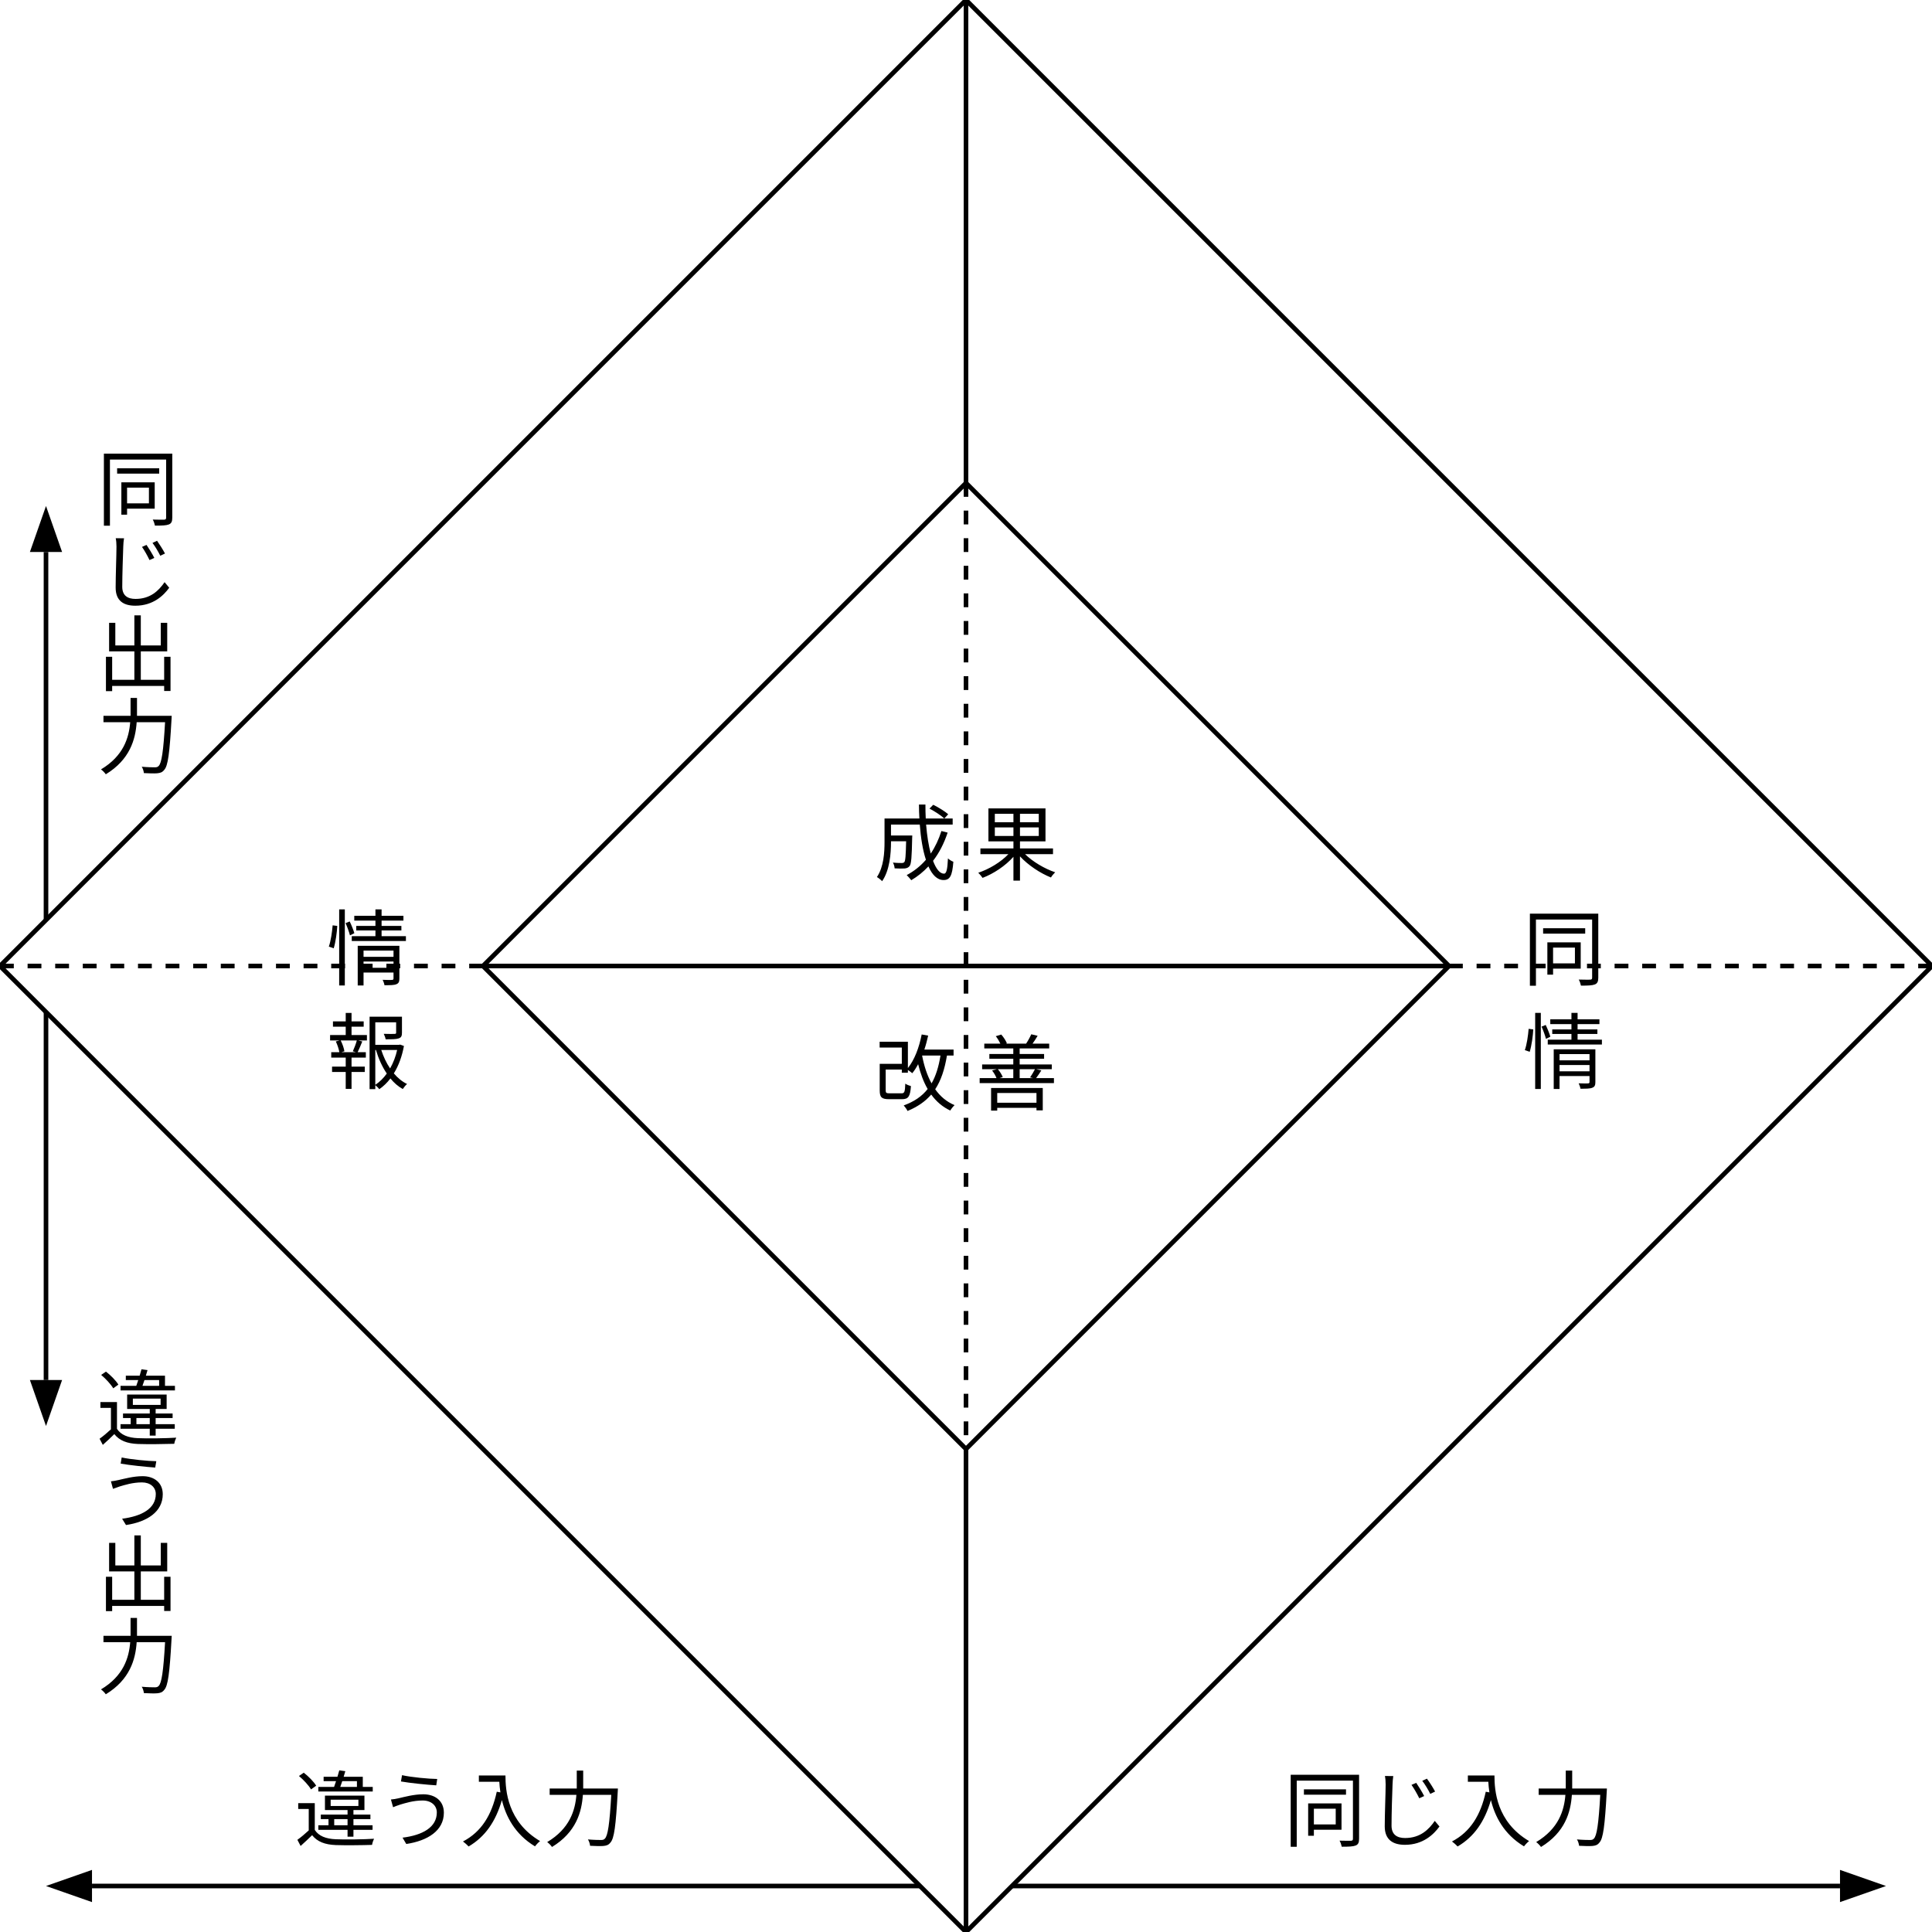
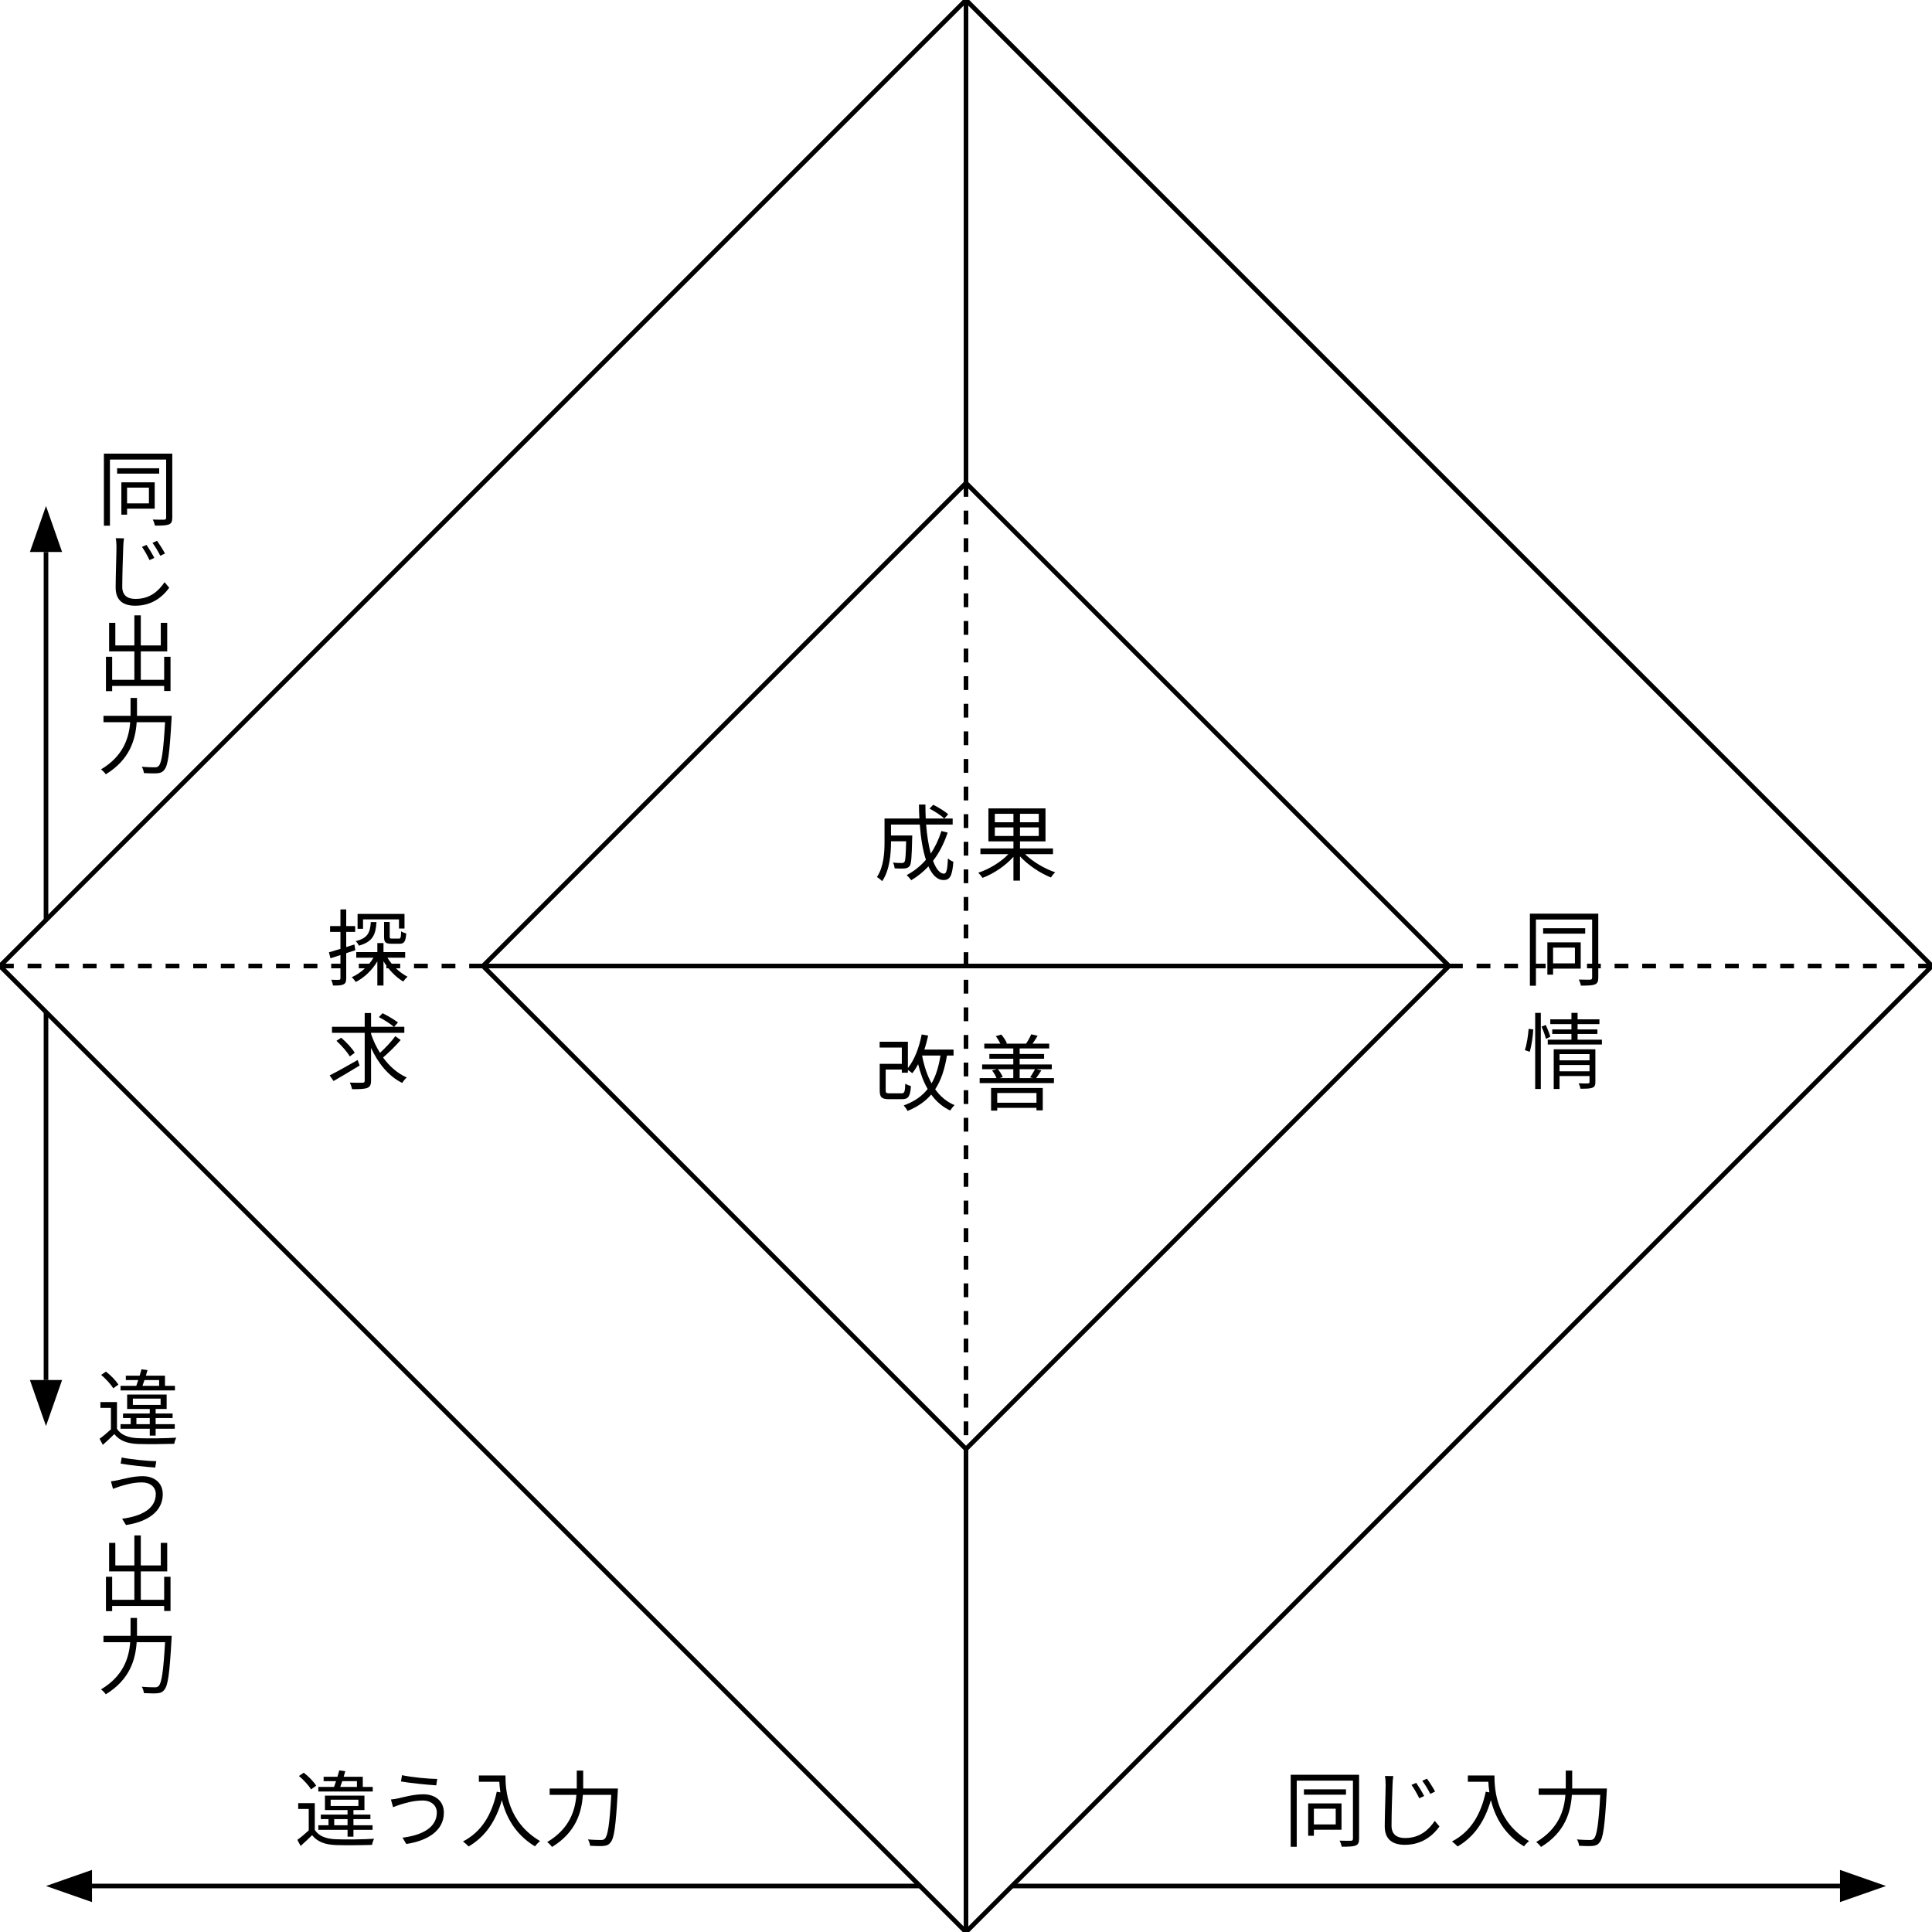
<svg xmlns="http://www.w3.org/2000/svg" viewBox="0 0 840 840" width="840" height="840">
  <polygon points="420,0 0,420 420,840 840,420" fill="none" stroke="#000" stroke-width="2" />
  <polygon points="420,210 210,420 420,630 630,420" fill="none" stroke="#000" stroke-width="2" />
  <line x1="420" y1="0" x2="420" y2="210" fill="none" stroke="#000" stroke-width="2" />
  <line x1="420" y1="630" x2="420" y2="840" fill="none" stroke="#000" stroke-width="2" />
  <line x1="420" y1="630" x2="420" y2="840" fill="none" stroke="#000" stroke-width="2" />
  <line x1="420" y1="210" x2="420" y2="630" stroke="#000" stroke-width="2" stroke-dasharray="6" />
  <line x1="0" y1="420" x2="210" y2="420" stroke="#000" stroke-width="2" stroke-dasharray="6" />
  <line x1="210" y1="420" x2="630" y2="420" stroke="#000" stroke-width="2" />
  <line x1="630" y1="420" x2="840" y2="420" stroke="#000" stroke-width="2" stroke-dasharray="6" />
  <text x="680" y="420" font-size="36" text-anchor="middle" writing-mode="tb">
        同 情
    </text>
  <text x="160" y="420" font-size="36" text-anchor="middle" writing-mode="tb">
-         情 報
+         探 求
    </text>
  <text x="420" y="380" font-size="36" text-anchor="middle">
        成 果
    </text>
  <text x="420" y="480" font-size="36" text-anchor="middle">
        改 善 
    </text>
  <defs>
    <marker id="arrowhead" markerWidth="10" markerHeight="7" refX="0" refY="3.5" orient="auto">
      <polygon points="0 0, 10 3.5, 0 7" />
    </marker>
  </defs>
  <line x1="20" y1="400" x2="20" y2="240" stroke="black" stroke-width="2" marker-end="url(#arrowhead)" />
  <text x="60" y="220" font-size="36" text-anchor="middle" writing-mode="tb">
        同じ出力
    </text>
  <line x1="20" y1="440" x2="20" y2="600" stroke="black" stroke-width="2" marker-end="url(#arrowhead)" />
  <text x="60" y="620" font-size="36" text-anchor="middle" writing-mode="tb">
        違う出力
    </text>
  <line x1="400" y1="820" x2="40" y2="820" stroke="black" stroke-width="2" marker-end="url(#arrowhead)" />
  <text x="630" y="800" font-size="36" text-anchor="middle">
        同じ入力
    </text>
  <line x1="440" y1="820" x2="800" y2="820" stroke="black" stroke-width="2" marker-end="url(#arrowhead)" />
  <text x="200" y="800" font-size="36" text-anchor="middle">
        違う入力
    </text>
</svg>
